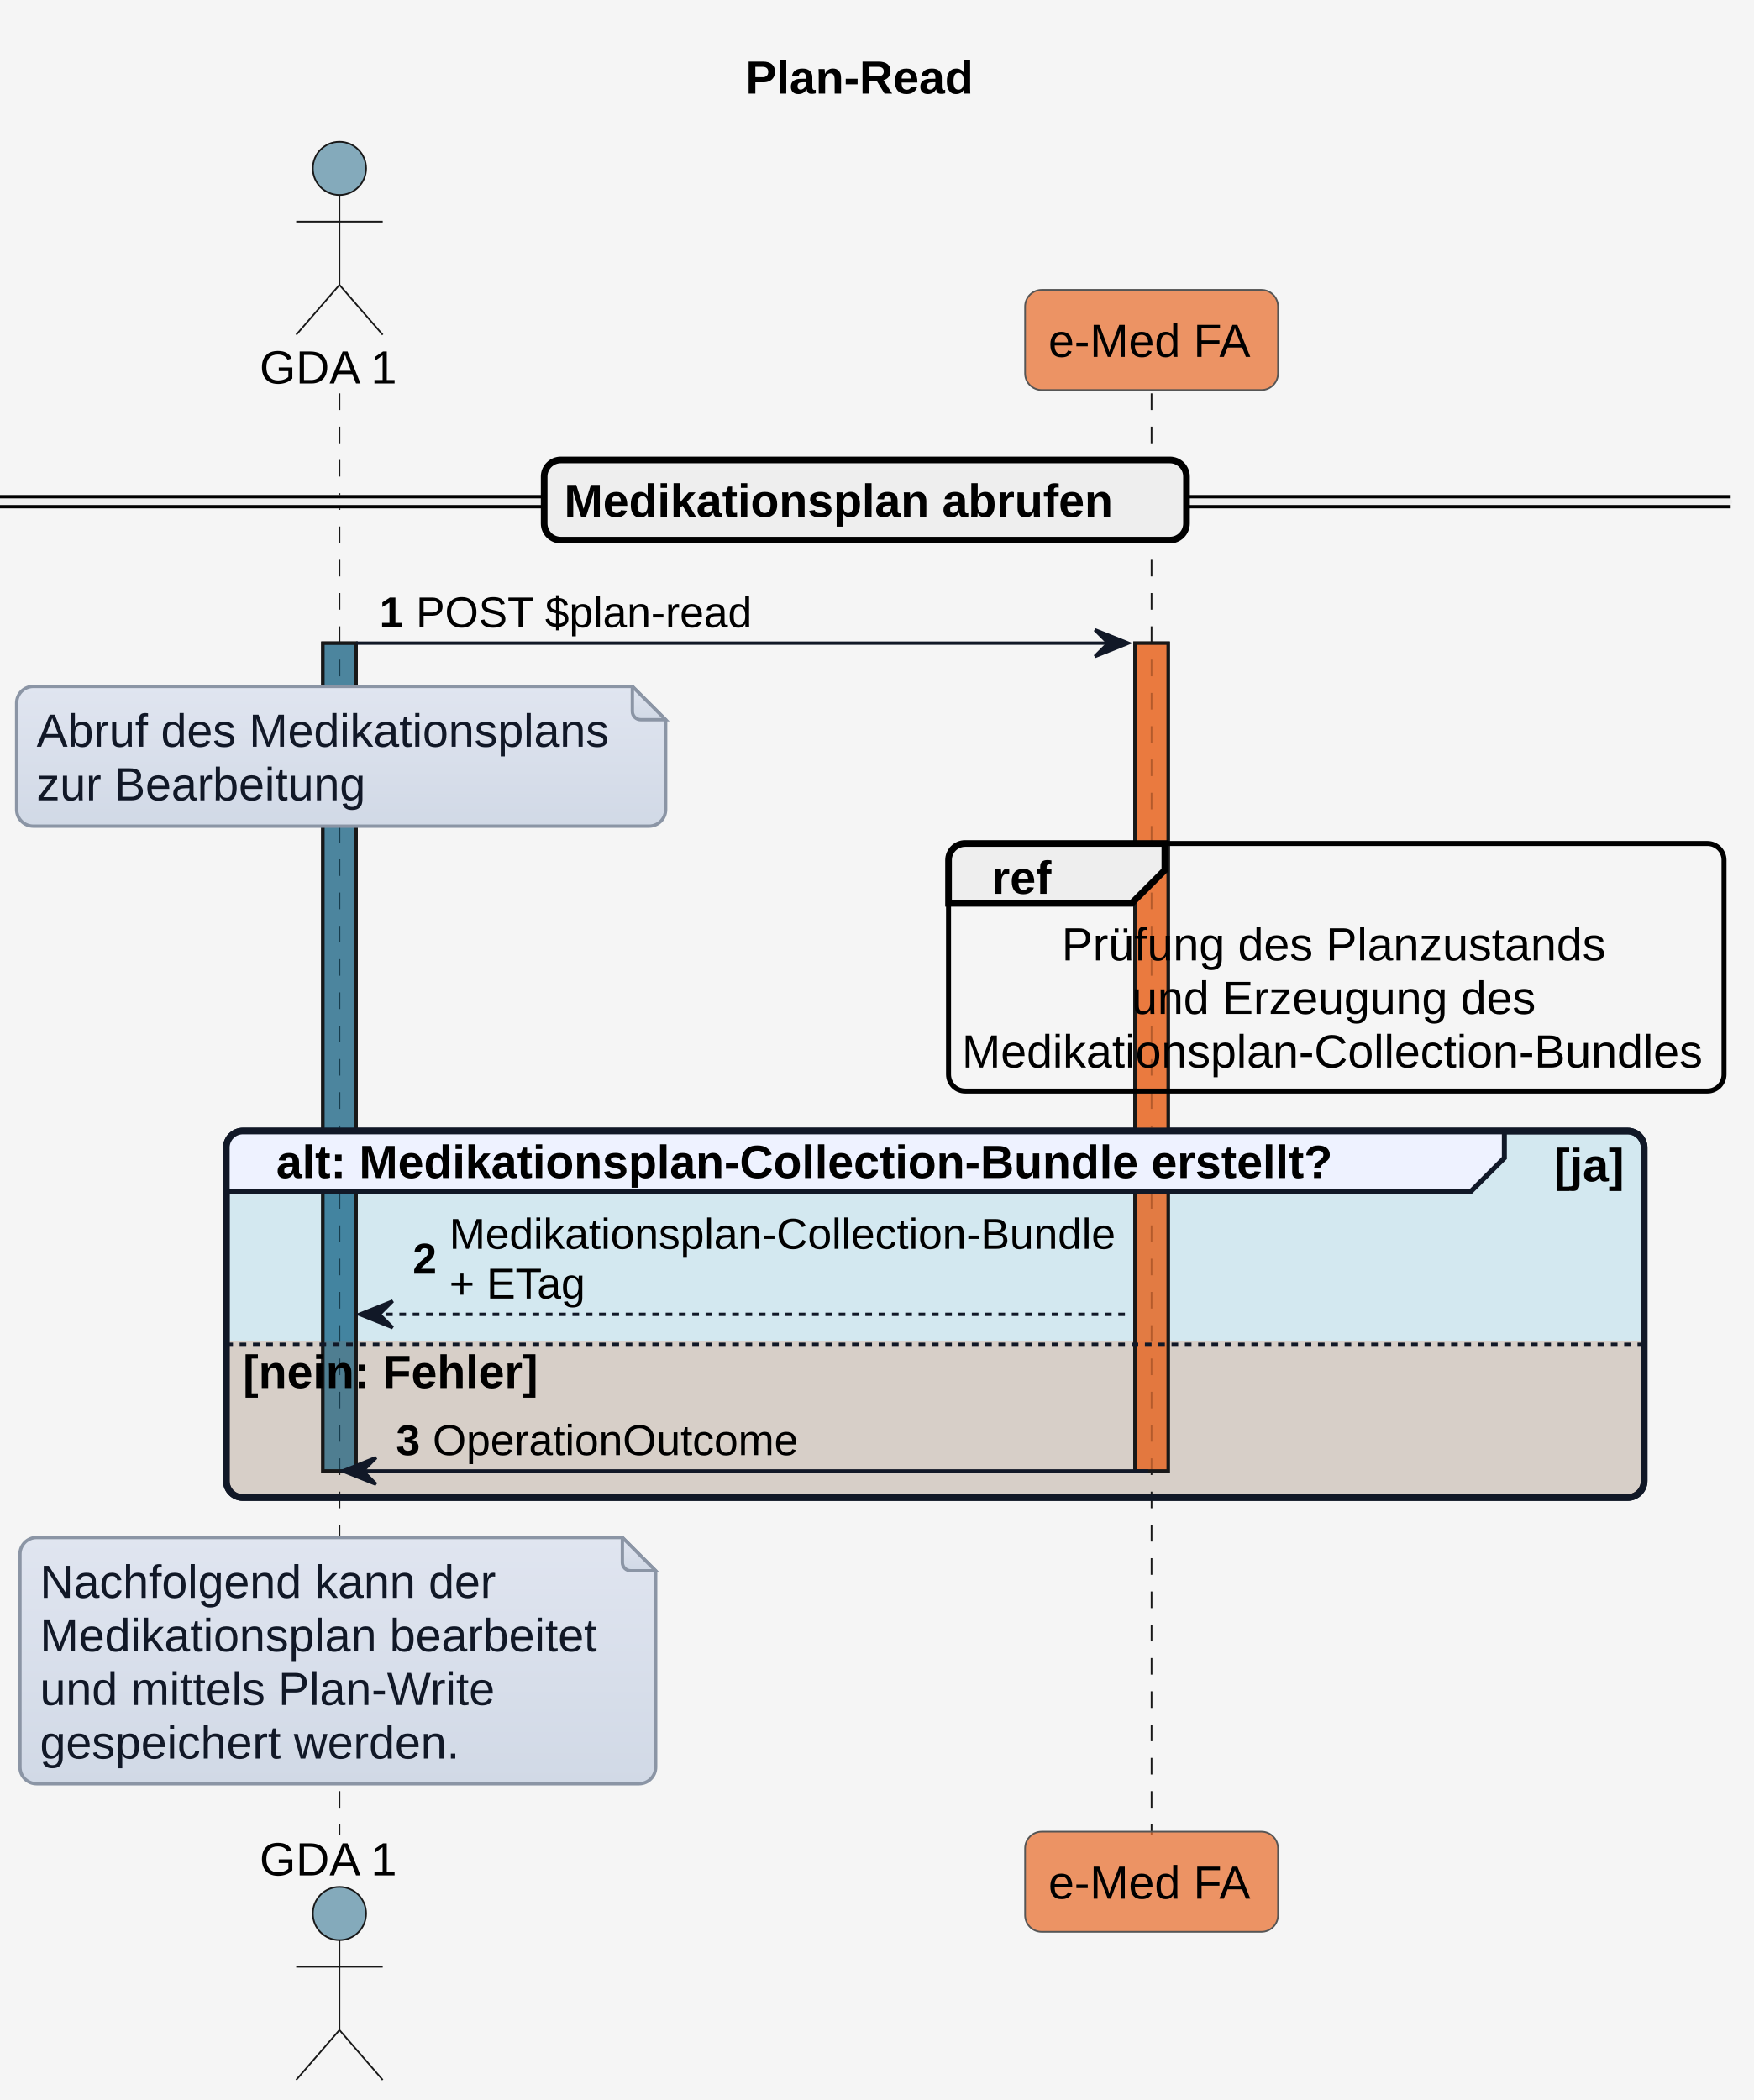
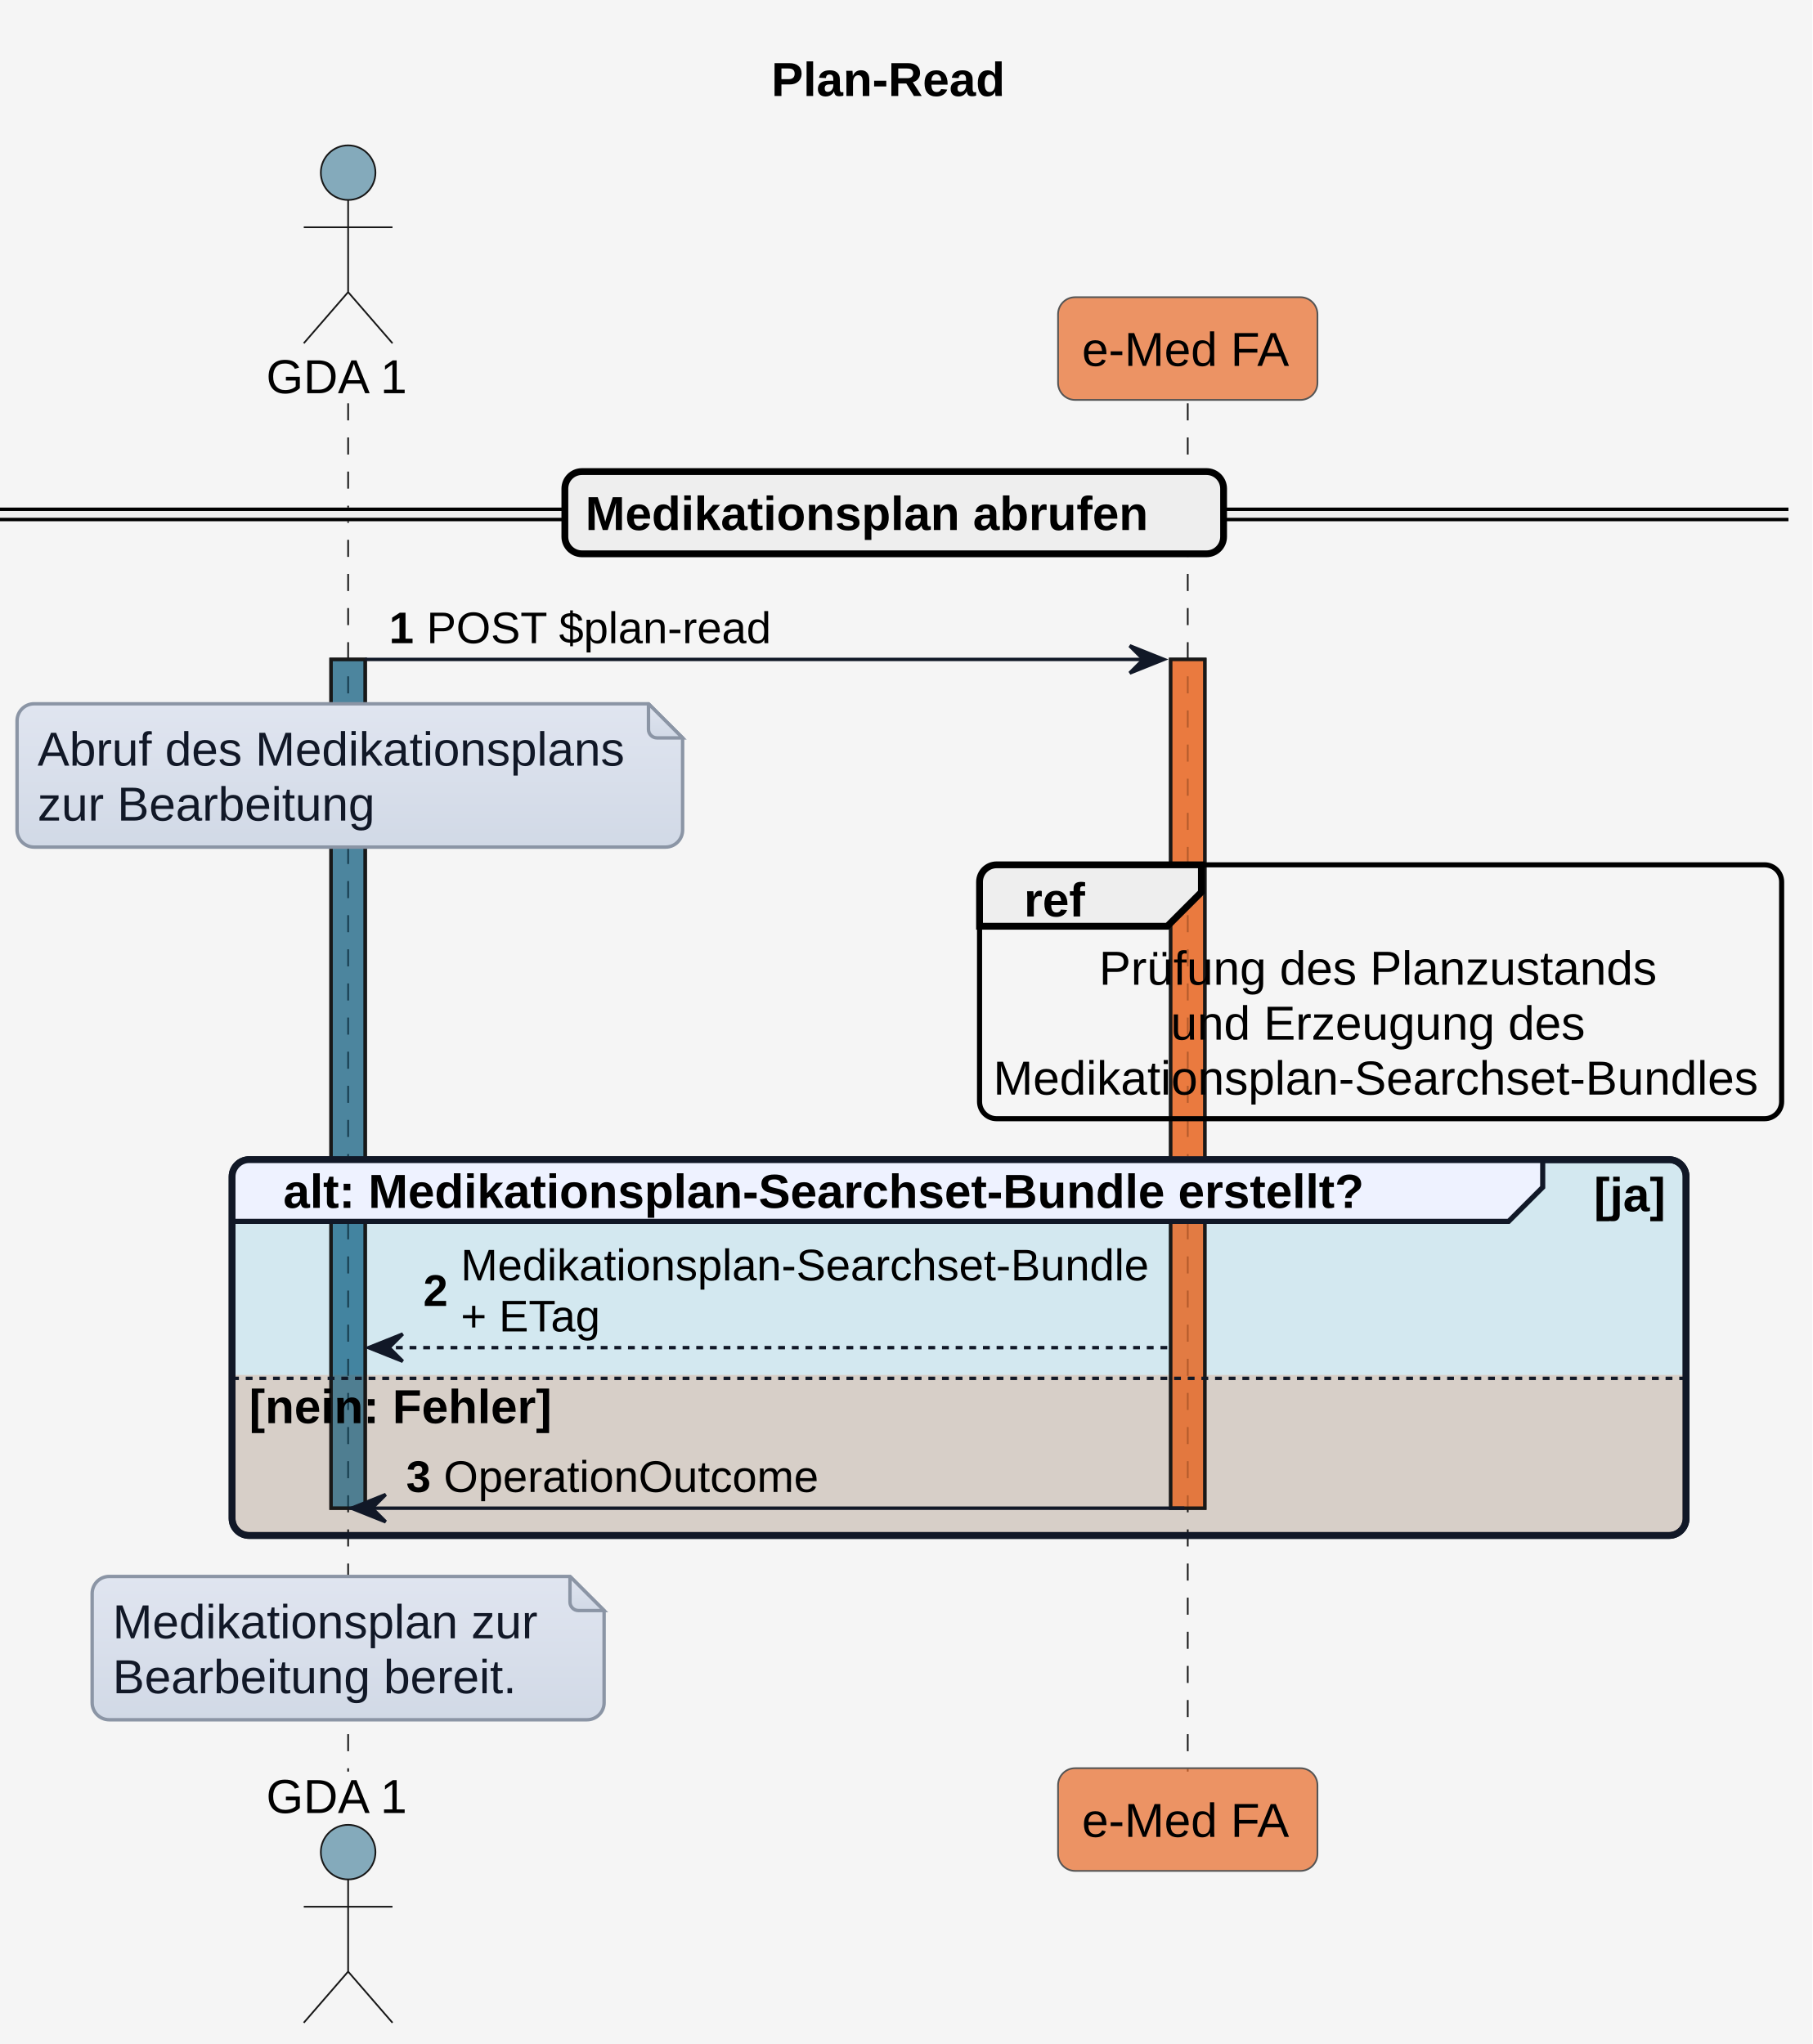
- <svg xmlns="http://www.w3.org/2000/svg" contentStyleType="text/css" height="631px" preserveAspectRatio="none" style="width:527px;height:631px;background:#F5F5F5;" version="1.1" viewBox="0 0 527 631" width="527px" zoomAndPan="magnify">
+ <svg xmlns="http://www.w3.org/2000/svg" contentStyleType="text/css" height="599px" preserveAspectRatio="none" style="width:531px;height:599px;background:#F5F5F5;" version="1.1" viewBox="0 0 531 599" width="531px" zoomAndPan="magnify">
  <defs>
-     <linearGradient id="gzm3tylyz8v030" x1="50%" x2="50%" y1="0%" y2="100%">
+     <linearGradient id="gf68lxktpo2t20" x1="50%" x2="50%" y1="0%" y2="100%">
      <stop offset="0%" stop-color="#E0E5F0" />
      <stop offset="100%" stop-color="#D1D9E6" />
    </linearGradient>
  </defs>
  <g>
-     <rect fill="#F5F5F5" height="631" style="stroke:none;stroke-width:1.0;" width="527" x="0" y="0" />
-     <text fill="#000000" font-family="Arial" font-size="14" font-weight="bold" lengthAdjust="spacing" textLength="71" x="224" y="28.132">Plan-Read</text>
+     <rect fill="#F5F5F5" height="599" style="stroke:none;stroke-width:1.0;" width="531" x="0" y="0" />
+     <text fill="#000000" font-family="Arial" font-size="14" font-weight="bold" lengthAdjust="spacing" textLength="71" x="226" y="28.132">Plan-Read</text>
    <rect fill="#156082" fill-opacity="0.502" height="248.734" style="stroke:#181818;stroke-width:1.0;" width="10" x="97" y="193.245" />
-     <rect fill="#E97232" fill-opacity="0.741" height="248.734" style="stroke:#181818;stroke-width:1.0;" width="10" x="341" y="193.245" />
+     <rect fill="#E97232" fill-opacity="0.741" height="248.734" style="stroke:#181818;stroke-width:1.0;" width="10" x="343" y="193.245" />
    <rect fill="#0F9ED5" fill-opacity="0.145" height="110.142" rx="5" ry="5" style="stroke:#111827;stroke-width:2.0;" width="426" x="68" y="339.836" />
    <path d="M68,402.931 L494,402.931 L494,444.978 A5,5 0 0 1 489,449.978 L73,449.978 A5,5 0 0 1 68,444.978 L68,402.931 " fill="#E97132" fill-opacity="0.208" style="stroke:none;stroke-width:1.0;" />
-     <line style="stroke:#181818;stroke-width:0.5;stroke-dasharray:5.0,5.0;" x1="102" x2="102" y1="118.197" y2="551.373" />
-     <line style="stroke:#181818;stroke-width:0.5;stroke-dasharray:5.0,5.0;" x1="346" x2="346" y1="118.197" y2="551.373" />
+     <line style="stroke:#181818;stroke-width:0.5;stroke-dasharray:5.0,5.0;" x1="102" x2="102" y1="118.197" y2="519.176" />
+     <line style="stroke:#181818;stroke-width:0.5;stroke-dasharray:5.0,5.0;" x1="348" x2="348" y1="118.197" y2="519.176" />
    <text fill="#000000" font-family="Arial" font-size="14" lengthAdjust="spacing" textLength="42" x="78" y="115.231">GDA 1</text>
    <ellipse cx="102" cy="50.599" fill="#156082" fill-opacity="0.502" rx="8" ry="8" style="stroke:#181818;stroke-width:0.5;" />
    <path d="M102,58.599 L102,85.599 M89,66.599 L115,66.599 M102,85.599 L89,100.599 M102,85.599 L115,100.599 " fill="none" style="stroke:#181818;stroke-width:0.5;" />
-     <text fill="#000000" font-family="Arial" font-size="14" lengthAdjust="spacing" textLength="42" x="78" y="563.505">GDA 1</text>
-     <ellipse cx="102" cy="574.972" fill="#156082" fill-opacity="0.502" rx="8" ry="8" style="stroke:#181818;stroke-width:0.5;" />
-     <path d="M102,582.972 L102,609.972 M89,590.972 L115,590.972 M102,609.972 L89,624.972 M102,609.972 L115,624.972 " fill="none" style="stroke:#181818;stroke-width:0.5;" />
-     <rect fill="#E97232" fill-opacity="0.741" height="30.099" rx="5" ry="5" style="stroke:#555555;stroke-width:0.5;" width="76" x="308" y="87.099" />
-     <text fill="#000000" font-family="Arial" font-size="14" lengthAdjust="spacing" textLength="62" x="315" y="107.231">e-Med FA</text>
-     <rect fill="#E97232" fill-opacity="0.741" height="30.099" rx="5" ry="5" style="stroke:#555555;stroke-width:0.5;" width="76" x="308" y="550.373" />
-     <text fill="#000000" font-family="Arial" font-size="14" lengthAdjust="spacing" textLength="62" x="315" y="570.505">e-Med FA</text>
+     <text fill="#000000" font-family="Arial" font-size="14" lengthAdjust="spacing" textLength="42" x="78" y="531.308">GDA 1</text>
+     <ellipse cx="102" cy="542.774" fill="#156082" fill-opacity="0.502" rx="8" ry="8" style="stroke:#181818;stroke-width:0.5;" />
+     <path d="M102,550.774 L102,577.774 M89,558.774 L115,558.774 M102,577.774 L89,592.774 M102,577.774 L115,592.774 " fill="none" style="stroke:#181818;stroke-width:0.5;" />
+     <rect fill="#E97232" fill-opacity="0.741" height="30.099" rx="5" ry="5" style="stroke:#555555;stroke-width:0.5;" width="76" x="310" y="87.099" />
+     <text fill="#000000" font-family="Arial" font-size="14" lengthAdjust="spacing" textLength="62" x="317" y="107.231">e-Med FA</text>
+     <rect fill="#E97232" fill-opacity="0.741" height="30.099" rx="5" ry="5" style="stroke:#555555;stroke-width:0.5;" width="76" x="310" y="518.176" />
+     <text fill="#000000" font-family="Arial" font-size="14" lengthAdjust="spacing" textLength="62" x="317" y="538.308">e-Med FA</text>
    <rect fill="#156082" fill-opacity="0.502" height="248.734" style="stroke:#181818;stroke-width:1.0;" width="10" x="97" y="193.245" />
-     <rect fill="#E97232" fill-opacity="0.741" height="248.734" style="stroke:#181818;stroke-width:1.0;" width="10" x="341" y="193.245" />
-     <rect fill="#EEEEEE" height="3" rx="5" ry="5" style="stroke:#EEEEEE;stroke-width:1.0;" width="520" x="0" y="149.247" />
-     <line style="stroke:#000000;stroke-width:1.0;" x1="0" x2="520" y1="149.247" y2="149.247" />
-     <line style="stroke:#000000;stroke-width:1.0;" x1="0" x2="520" y1="152.247" y2="152.247" />
-     <rect fill="#EEEEEE" height="24.099" rx="5" ry="5" style="stroke:#000000;stroke-width:2.0;" width="193" x="163.5" y="138.197" />
-     <text fill="#000000" font-family="Arial" font-size="14" font-weight="bold" lengthAdjust="spacing" textLength="175" x="169.5" y="155.329">Medikationsplan abrufen</text>
-     <polygon fill="#111827" points="329,189.245,339,193.245,329,197.245,333,193.245" style="stroke:#111827;stroke-width:1.0;" />
-     <line style="stroke:#111827;stroke-width:1.0;" x1="107" x2="335" y1="193.245" y2="193.245" />
+     <rect fill="#E97232" fill-opacity="0.741" height="248.734" style="stroke:#181818;stroke-width:1.0;" width="10" x="343" y="193.245" />
+     <rect fill="#EEEEEE" height="3" rx="5" ry="5" style="stroke:#EEEEEE;stroke-width:1.0;" width="524" x="0" y="149.247" />
+     <line style="stroke:#000000;stroke-width:1.0;" x1="0" x2="524" y1="149.247" y2="149.247" />
+     <line style="stroke:#000000;stroke-width:1.0;" x1="0" x2="524" y1="152.247" y2="152.247" />
+     <rect fill="#EEEEEE" height="24.099" rx="5" ry="5" style="stroke:#000000;stroke-width:2.0;" width="193" x="165.5" y="138.197" />
+     <text fill="#000000" font-family="Arial" font-size="14" font-weight="bold" lengthAdjust="spacing" textLength="175" x="171.5" y="155.329">Medikationsplan abrufen</text>
+     <polygon fill="#111827" points="331,189.245,341,193.245,331,197.245,335,193.245" style="stroke:#111827;stroke-width:1.0;" />
+     <line style="stroke:#111827;stroke-width:1.0;" x1="107" x2="337" y1="193.245" y2="193.245" />
    <text fill="#000000" font-family="Arial" font-size="13" font-weight="bold" lengthAdjust="spacing" textLength="7" x="114" y="188.49">1</text>
    <text fill="#000000" font-family="Arial" font-size="13" lengthAdjust="spacing" textLength="99" x="125" y="188.49">POST $plan-read</text>
-     <path d="M5,211.245 L5,243.245 A5,5 0 0 0 10,248.245 L195,248.245 A5,5 0 0 0 200,243.245 L200,216.245 L190,206.245 L10,206.245 A5,5 0 0 0 5,211.245 " fill="url(#gzm3tylyz8v030)" style="stroke:#8B95A5;stroke-width:1.0;" />
-     <path d="M190,206.245 L190,213.745 A2.5,2.5 0 0 0 192.5,216.245 L200,216.245 L190,206.245 " fill="url(#gzm3tylyz8v030)" style="stroke:#8B95A5;stroke-width:1.0;" />
+     <path d="M5,211.245 L5,243.245 A5,5 0 0 0 10,248.245 L195,248.245 A5,5 0 0 0 200,243.245 L200,216.245 L190,206.245 L10,206.245 A5,5 0 0 0 5,211.245 " fill="url(#gf68lxktpo2t20)" style="stroke:#8B95A5;stroke-width:1.0;" />
+     <path d="M190,206.245 L190,213.745 A2.5,2.5 0 0 0 192.5,216.245 L200,216.245 L190,206.245 " fill="url(#gf68lxktpo2t20)" style="stroke:#8B95A5;stroke-width:1.0;" />
    <text fill="#111827" font-family="Arial" font-size="14" lengthAdjust="spacing" textLength="174" x="11" y="224.376">Abruf des Medikationsplans</text>
    <text fill="#111827" font-family="Arial" font-size="14" lengthAdjust="spacing" textLength="100" x="11" y="240.475">zur Bearbeitung</text>
-     <rect fill="none" height="74.394" rx="5" ry="5" style="stroke:#000000;stroke-width:1.5;" width="233" x="285" y="253.442" />
-     <path d="M290,253.442 L350,253.442 L350,261.442 L340,271.442 L285,271.442 L285,258.442 A5,5 0 0 1 290,253.442 " fill="#EEEEEE" style="stroke:#000000;stroke-width:2.0;" />
-     <text fill="#000000" font-family="Arial" font-size="14" font-weight="bold" lengthAdjust="spacing" textLength="20" x="298" y="268.574">ref</text>
-     <text fill="#000000" font-family="Arial" font-size="14" lengthAdjust="spacing" textLength="165" x="319" y="288.574">Prüfung des Planzustands</text>
-     <text fill="#000000" font-family="Arial" font-size="14" lengthAdjust="spacing" textLength="123" x="340" y="304.672">und Erzeugung des</text>
-     <text fill="#000000" font-family="Arial" font-size="14" lengthAdjust="spacing" textLength="225" x="289" y="320.771">Medikationsplan-Collection-Bundles</text>
+     <rect fill="none" height="74.394" rx="5" ry="5" style="stroke:#000000;stroke-width:1.5;" width="235" x="287" y="253.442" />
+     <path d="M292,253.442 L352,253.442 L352,261.442 L342,271.442 L287,271.442 L287,258.442 A5,5 0 0 1 292,253.442 " fill="#EEEEEE" style="stroke:#000000;stroke-width:2.0;" />
+     <text fill="#000000" font-family="Arial" font-size="14" font-weight="bold" lengthAdjust="spacing" textLength="20" x="300" y="268.574">ref</text>
+     <text fill="#000000" font-family="Arial" font-size="14" lengthAdjust="spacing" textLength="165" x="322" y="288.574">Prüfung des Planzustands</text>
+     <text fill="#000000" font-family="Arial" font-size="14" lengthAdjust="spacing" textLength="123" x="343" y="304.672">und Erzeugung des</text>
+     <text fill="#000000" font-family="Arial" font-size="14" lengthAdjust="spacing" textLength="227" x="291" y="320.771">Medikationsplan-Searchset-Bundles</text>
    <path d="M73,339.836 L452,339.836 L452,347.935 L442,357.935 L68,357.935 L68,344.836 A5,5 0 0 1 73,339.836 " fill="#EEF2FF" style="stroke:#111827;stroke-width:1.5;" />
    <rect fill="none" height="110.142" rx="5" ry="5" style="stroke:#111827;stroke-width:2.0;" width="426" x="68" y="339.836" />
-     <text fill="#000000" font-family="Arial" font-size="14" font-weight="bold" lengthAdjust="spacing" textLength="335" x="83" y="353.968">alt: Medikationsplan-Collection-Bundle erstellt?</text>
+     <text fill="#000000" font-family="Arial" font-size="14" font-weight="bold" lengthAdjust="spacing" textLength="335" x="83" y="353.968">alt: Medikationsplan-Searchset-Bundle erstellt?</text>
    <text fill="#000000" font-family="Arial" font-size="14" font-weight="bold" lengthAdjust="spacing" textLength="22" x="467" y="354.968">[ja]</text>
    <polygon fill="#111827" points="118,390.931,108,394.931,118,398.931,114,394.931" style="stroke:#111827;stroke-width:1.0;" />
-     <line style="stroke:#111827;stroke-width:1.0;stroke-dasharray:2.0,2.0;" x1="112" x2="340" y1="394.931" y2="394.931" />
+     <line style="stroke:#111827;stroke-width:1.0;stroke-dasharray:2.0,2.0;" x1="112" x2="342" y1="394.931" y2="394.931" />
    <text fill="#000000" font-family="Arial" font-size="13" font-weight="bold" lengthAdjust="spacing" textLength="7" x="124" y="382.702">2</text>
-     <text fill="#000000" font-family="Arial" font-size="13" lengthAdjust="spacing" textLength="199" x="135" y="375.228">Medikationsplan-Collection-Bundle</text>
+     <text fill="#000000" font-family="Arial" font-size="13" lengthAdjust="spacing" textLength="201" x="135" y="375.228">Medikationsplan-Searchset-Bundle</text>
    <text fill="#000000" font-family="Arial" font-size="13" lengthAdjust="spacing" textLength="42" x="135" y="390.176">+ ETag</text>
    <line style="stroke:#111827;stroke-width:1.0;stroke-dasharray:2.0,2.0;" x1="68" x2="494" y1="403.931" y2="403.931" />
    <text fill="#000000" font-family="Arial" font-size="14" font-weight="bold" lengthAdjust="spacing" textLength="95" x="73" y="417.063">[nein: Fehler]</text>
    <polygon fill="#111827" points="113,437.978,103,441.978,113,445.978,109,441.978" style="stroke:#111827;stroke-width:1.0;" />
-     <line style="stroke:#111827;stroke-width:1.0;" x1="107" x2="345" y1="441.978" y2="441.978" />
+     <line style="stroke:#111827;stroke-width:1.0;" x1="107" x2="347" y1="441.978" y2="441.978" />
    <text fill="#000000" font-family="Arial" font-size="13" font-weight="bold" lengthAdjust="spacing" textLength="7" x="119" y="437.224">3</text>
    <text fill="#000000" font-family="Arial" font-size="13" lengthAdjust="spacing" textLength="109" x="130" y="437.224">OperationOutcome</text>
-     <path d="M6,466.978 L6,530.979 A5,5 0 0 0 11,535.979 L192,535.979 A5,5 0 0 0 197,530.979 L197,471.978 L187,461.978 L11,461.978 A5,5 0 0 0 6,466.978 " fill="url(#gzm3tylyz8v030)" style="stroke:#8B95A5;stroke-width:1.0;" />
-     <path d="M187,461.978 L187,469.478 A2.5,2.5 0 0 0 189.5,471.978 L197,471.978 L187,461.978 " fill="url(#gzm3tylyz8v030)" style="stroke:#8B95A5;stroke-width:1.0;" />
-     <text fill="#111827" font-family="Arial" font-size="14" lengthAdjust="spacing" textLength="139" x="12" y="480.11">Nachfolgend kann der</text>
-     <text fill="#111827" font-family="Arial" font-size="14" lengthAdjust="spacing" textLength="170" x="12" y="496.209">Medikationsplan bearbeitet</text>
-     <text fill="#111827" font-family="Arial" font-size="14" lengthAdjust="spacing" textLength="138" x="12" y="512.308">und mittels Plan-Write</text>
-     <text fill="#111827" font-family="Arial" font-size="14" lengthAdjust="spacing" textLength="128" x="12" y="528.406">gespeichert werden.</text>
+     <path d="M27,466.978 L27,498.978 A5,5 0 0 0 32,503.978 L172,503.978 A5,5 0 0 0 177,498.978 L177,471.978 L167,461.978 L32,461.978 A5,5 0 0 0 27,466.978 " fill="url(#gf68lxktpo2t20)" style="stroke:#8B95A5;stroke-width:1.0;" />
+     <path d="M167,461.978 L167,469.478 A2.5,2.5 0 0 0 169.5,471.978 L177,471.978 L167,461.978 " fill="url(#gf68lxktpo2t20)" style="stroke:#8B95A5;stroke-width:1.0;" />
+     <text fill="#111827" font-family="Arial" font-size="14" lengthAdjust="spacing" textLength="125" x="33" y="480.11">Medikationsplan zur</text>
+     <text fill="#111827" font-family="Arial" font-size="14" lengthAdjust="spacing" textLength="121" x="33" y="496.209">Bearbeitung bereit.</text>
  </g>
</svg>
